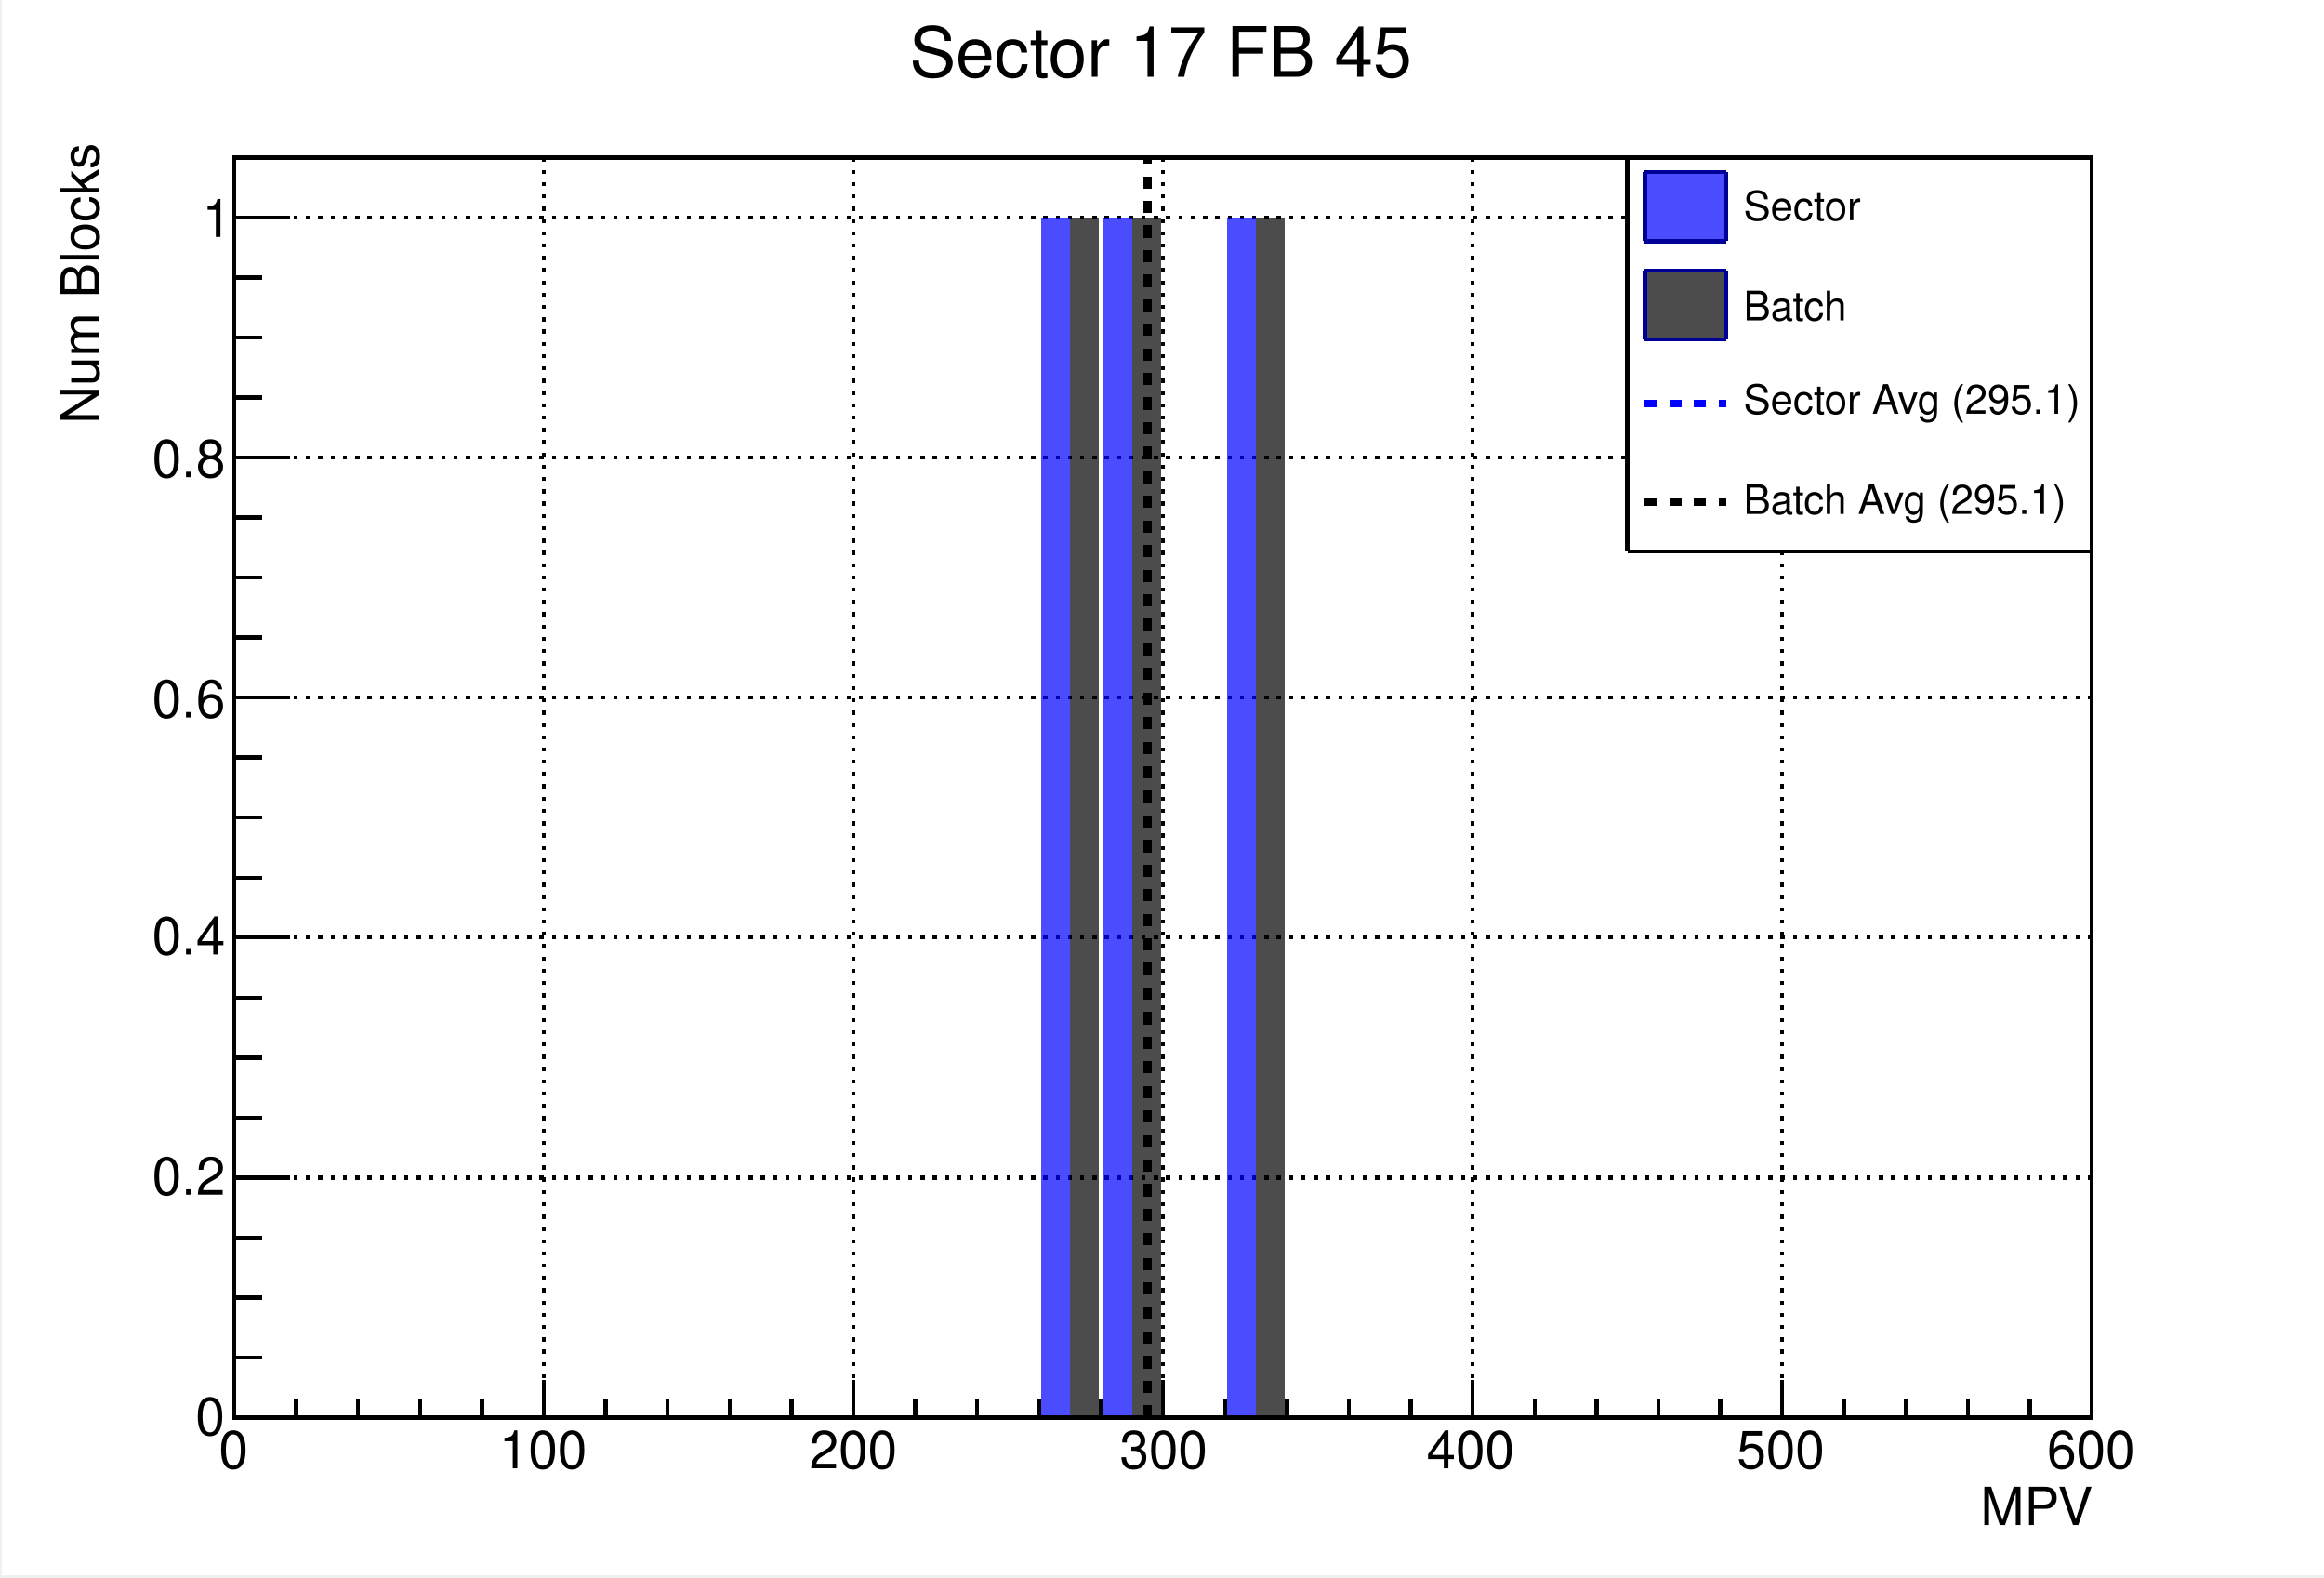
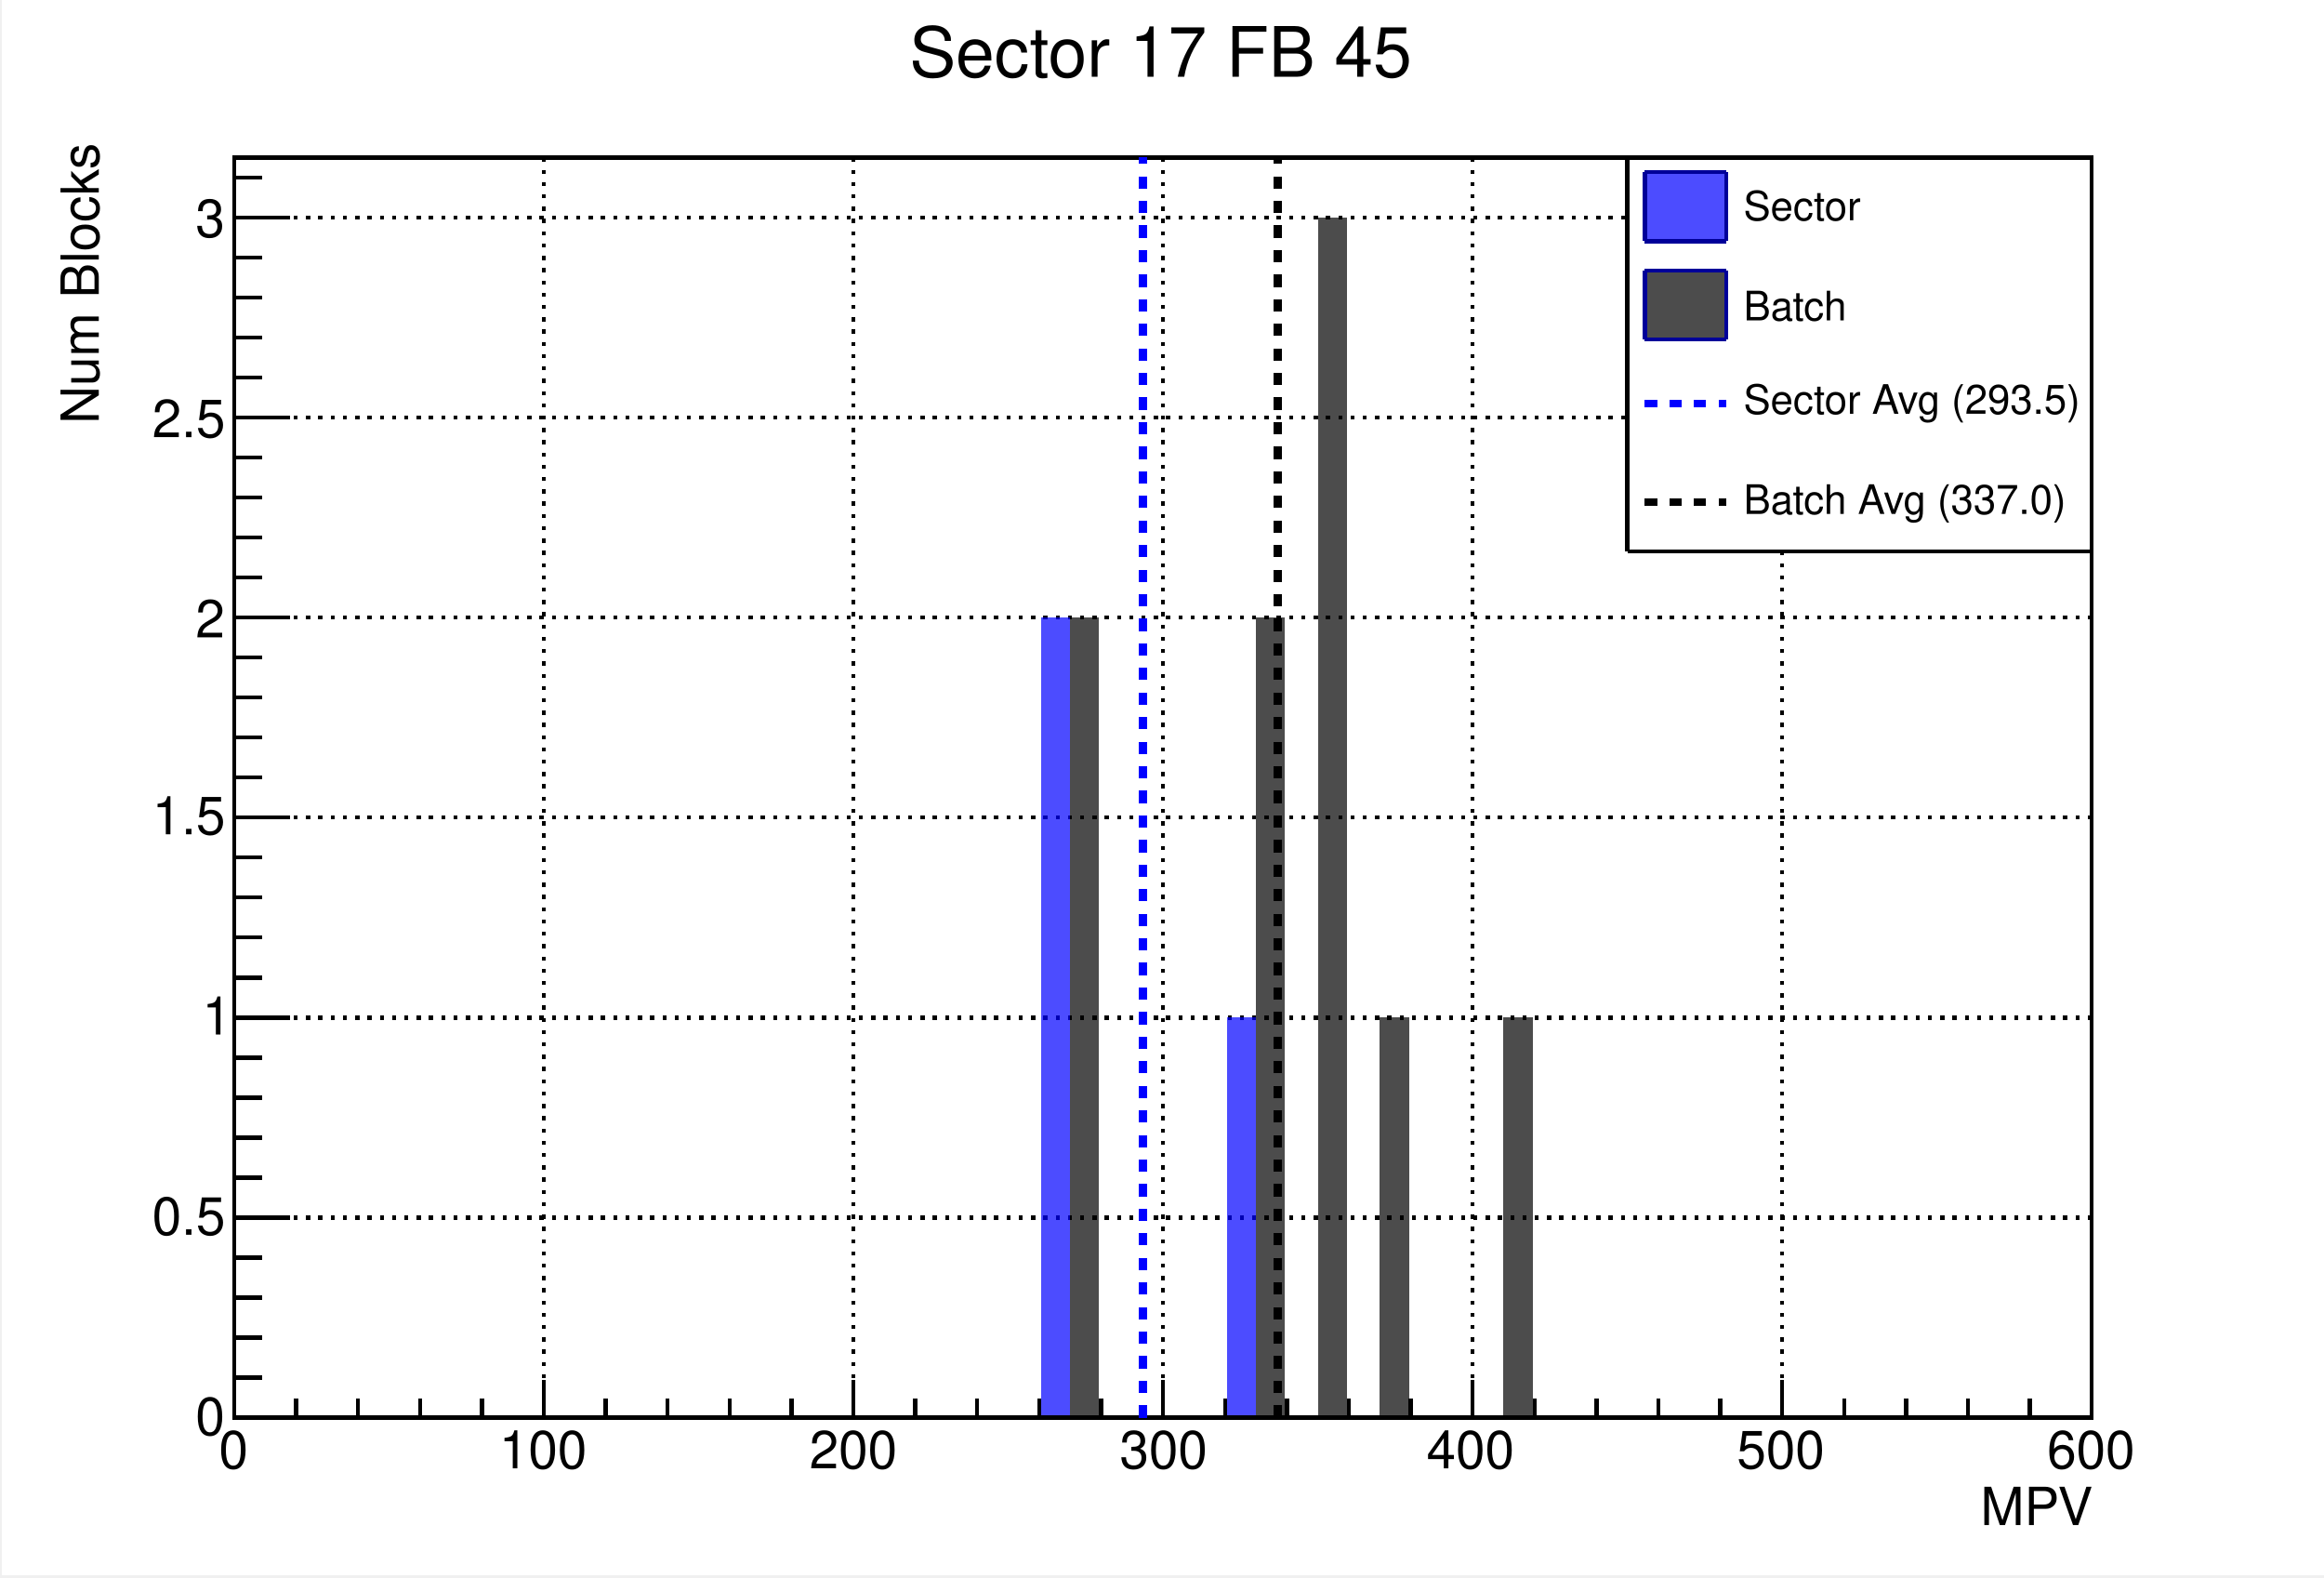
<svg xmlns="http://www.w3.org/2000/svg" width="567.429" height="384.969" viewBox="0 0 567.429 384.969" shape-rendering="crispEdges">
  <defs>
</defs>
  <rect x="0.5" y="0" width="566.929" height="384.469" fill="white" />
  <rect x="57.193" y="38.447" width="453.543" height="307.575" fill="white" />
  <rect x="57.193" y="38.447" width="453.543" height="307.575" fill="none" stroke="black" />
  <rect x="57.193" y="38.447" width="453.543" height="307.575" fill="white" />
  <rect x="57.193" y="38.447" width="453.543" height="307.575" fill="none" stroke="black" />
  <path d="M57.193,346.022h 453.543" fill="none" stroke="black" />
  <path d="M57.193,38.447v 307.575" fill="none" stroke="black" stroke-dasharray=" 1, 2" />
  <path d="M132.783,38.447v 307.575" fill="none" stroke="black" stroke-dasharray=" 1, 2" />
  <path d="M208.374,38.447v 307.575" fill="none" stroke="black" stroke-dasharray=" 1, 2" />
  <path d="M283.965,38.447v 307.575" fill="none" stroke="black" stroke-dasharray=" 1, 2" />
  <path d="M359.555,38.447v 307.575" fill="none" stroke="black" stroke-dasharray=" 1, 2" />
  <path d="M435.146,38.447v 307.575" fill="none" stroke="black" stroke-dasharray=" 1, 2" />
  <path d="M510.736,38.447v 307.575" fill="none" stroke="black" stroke-dasharray=" 1, 2" />
  <path d="M57.193,346.022v -307.575" fill="none" stroke="black" />
  <path d="M510.736,346.022h -453.543" fill="none" stroke="black" stroke-dasharray=" 1, 2" />
-   <path d="M510.736,287.436h -453.543" fill="none" stroke="black" stroke-dasharray=" 1, 2" />
-   <path d="M510.736,228.851h -453.543" fill="none" stroke="black" stroke-dasharray=" 1, 2" />
-   <path d="M510.736,170.265h -453.543" fill="none" stroke="black" stroke-dasharray=" 1, 2" />
-   <path d="M510.736,111.679h -453.543" fill="none" stroke="black" stroke-dasharray=" 1, 2" />
+   <path d="M510.736,297.201h -453.543" fill="none" stroke="black" stroke-dasharray=" 1, 2" />
+   <path d="M510.736,248.379h -453.543" fill="none" stroke="black" stroke-dasharray=" 1, 2" />
+   <path d="M510.736,199.558h -453.543" fill="none" stroke="black" stroke-dasharray=" 1, 2" />
+   <path d="M510.736,150.736h -453.543" fill="none" stroke="black" stroke-dasharray=" 1, 2" />
+   <path d="M510.736,101.915h -453.543" fill="none" stroke="black" stroke-dasharray=" 1, 2" />
  <path d="M510.736,53.093h -453.543" fill="none" stroke="black" stroke-dasharray=" 1, 2" />
  <path d="M510.736,53.093h -453.543" fill="none" stroke="black" stroke-dasharray=" 1, 2" />
  <path d="M57.193,346.022h 453.543" fill="none" stroke="#000099" />
  <path d="M57.193,346.022h 453.543" fill="none" stroke="black" />
  <path d="M57.193,336.795v 9.227" fill="none" stroke="black" />
  <path d="M72.311,341.409v 4.614" fill="none" stroke="black" />
  <path d="M87.429,341.409v 4.614" fill="none" stroke="black" />
  <path d="M102.547,341.409v 4.614" fill="none" stroke="black" />
  <path d="M117.665,341.409v 4.614" fill="none" stroke="black" />
  <path d="M132.783,336.795v 9.227" fill="none" stroke="black" />
  <path d="M147.902,341.409v 4.614" fill="none" stroke="black" />
  <path d="M163.02,341.409v 4.614" fill="none" stroke="black" />
  <path d="M178.138,341.409v 4.614" fill="none" stroke="black" />
  <path d="M193.256,341.409v 4.614" fill="none" stroke="black" />
  <path d="M208.374,336.795v 9.227" fill="none" stroke="black" />
  <path d="M223.492,341.409v 4.614" fill="none" stroke="black" />
  <path d="M238.61,341.409v 4.614" fill="none" stroke="black" />
  <path d="M253.728,341.409v 4.614" fill="none" stroke="black" />
  <path d="M268.846,341.409v 4.614" fill="none" stroke="black" />
  <path d="M283.965,336.795v 9.227" fill="none" stroke="black" />
  <path d="M299.083,341.409v 4.614" fill="none" stroke="black" />
  <path d="M314.201,341.409v 4.614" fill="none" stroke="black" />
  <path d="M329.319,341.409v 4.614" fill="none" stroke="black" />
  <path d="M344.437,341.409v 4.614" fill="none" stroke="black" />
  <path d="M359.555,336.795v 9.227" fill="none" stroke="black" />
  <path d="M374.673,341.409v 4.614" fill="none" stroke="black" />
  <path d="M389.791,341.409v 4.614" fill="none" stroke="black" />
  <path d="M404.909,341.409v 4.614" fill="none" stroke="black" />
  <path d="M420.028,341.409v 4.614" fill="none" stroke="black" />
  <path d="M435.146,336.795v 9.227" fill="none" stroke="black" />
  <path d="M450.264,341.409v 4.614" fill="none" stroke="black" />
  <path d="M465.382,341.409v 4.614" fill="none" stroke="black" />
  <path d="M480.5,341.409v 4.614" fill="none" stroke="black" />
  <path d="M495.618,341.409v 4.614" fill="none" stroke="black" />
  <path d="M510.736,336.795v 9.227" fill="none" stroke="black" />
  <text xml:space="preserve" x="53.446" y="358.403" fill="black" font-size="12.845" font-family="Helvetica">0</text>
  <text xml:space="preserve" x="121.868" y="358.403" fill="black" font-size="12.845" font-family="Helvetica">100</text>
  <text xml:space="preserve" x="197.622" y="358.403" fill="black" font-size="12.845" font-family="Helvetica">200</text>
  <text xml:space="preserve" x="273.375" y="358.403" fill="black" font-size="12.845" font-family="Helvetica">300</text>
  <text xml:space="preserve" x="348.314" y="358.403" fill="black" font-size="12.845" font-family="Helvetica">400</text>
  <text xml:space="preserve" x="424.068" y="358.403" fill="black" font-size="12.845" font-family="Helvetica">500</text>
  <text xml:space="preserve" x="499.821" y="358.403" fill="black" font-size="12.845" font-family="Helvetica">600</text>
  <text xml:space="preserve" x="483.53" y="372.251" fill="black" font-size="12.845" font-family="Helvetica">MPV</text>
  <path d="M57.193,346.022v -307.575" fill="none" stroke="black" />
  <path d="M70.799,346.022h -13.606" fill="none" stroke="black" />
-   <path d="M63.996,331.376h -6.803" fill="none" stroke="black" />
+   <path d="M63.996,336.258h -6.803" fill="none" stroke="black" />
+   <path d="M63.996,326.494h -6.803" fill="none" stroke="black" />
  <path d="M63.996,316.729h -6.803" fill="none" stroke="black" />
-   <path d="M63.996,302.083h -6.803" fill="none" stroke="black" />
-   <path d="M70.799,287.436h -13.606" fill="none" stroke="black" />
-   <path d="M63.996,272.79h -6.803" fill="none" stroke="black" />
+   <path d="M63.996,306.965h -6.803" fill="none" stroke="black" />
+   <path d="M70.799,297.201h -13.606" fill="none" stroke="black" />
+   <path d="M63.996,287.436h -6.803" fill="none" stroke="black" />
+   <path d="M63.996,277.672h -6.803" fill="none" stroke="black" />
+   <path d="M63.996,267.908h -6.803" fill="none" stroke="black" />
  <path d="M63.996,258.144h -6.803" fill="none" stroke="black" />
-   <path d="M63.996,243.497h -6.803" fill="none" stroke="black" />
-   <path d="M70.799,228.851h -13.606" fill="none" stroke="black" />
-   <path d="M63.996,214.204h -6.803" fill="none" stroke="black" />
-   <path d="M63.996,199.558h -6.803" fill="none" stroke="black" />
-   <path d="M63.996,184.911h -6.803" fill="none" stroke="black" />
-   <path d="M70.799,170.265h -13.606" fill="none" stroke="black" />
-   <path d="M63.996,155.618h -6.803" fill="none" stroke="black" />
+   <path d="M70.799,248.379h -13.606" fill="none" stroke="black" />
+   <path d="M63.996,238.615h -6.803" fill="none" stroke="black" />
+   <path d="M63.996,228.851h -6.803" fill="none" stroke="black" />
+   <path d="M63.996,219.086h -6.803" fill="none" stroke="black" />
+   <path d="M63.996,209.322h -6.803" fill="none" stroke="black" />
+   <path d="M70.799,199.558h -13.606" fill="none" stroke="black" />
+   <path d="M63.996,189.794h -6.803" fill="none" stroke="black" />
+   <path d="M63.996,180.029h -6.803" fill="none" stroke="black" />
+   <path d="M63.996,170.265h -6.803" fill="none" stroke="black" />
+   <path d="M63.996,160.501h -6.803" fill="none" stroke="black" />
+   <path d="M70.799,150.736h -13.606" fill="none" stroke="black" />
  <path d="M63.996,140.972h -6.803" fill="none" stroke="black" />
-   <path d="M63.996,126.326h -6.803" fill="none" stroke="black" />
-   <path d="M70.799,111.679h -13.606" fill="none" stroke="black" />
-   <path d="M63.996,97.033h -6.803" fill="none" stroke="black" />
+   <path d="M63.996,131.208h -6.803" fill="none" stroke="black" />
+   <path d="M63.996,121.443h -6.803" fill="none" stroke="black" />
+   <path d="M63.996,111.679h -6.803" fill="none" stroke="black" />
+   <path d="M70.799,101.915h -13.606" fill="none" stroke="black" />
+   <path d="M63.996,92.151h -6.803" fill="none" stroke="black" />
  <path d="M63.996,82.386h -6.803" fill="none" stroke="black" />
-   <path d="M63.996,67.74h -6.803" fill="none" stroke="black" />
-   <path d="M70.799,53.093h -13.606" fill="none" stroke="black" />
-   <path d="M70.799,53.093h -13.606" fill="none" stroke="black" />
+   <path d="M63.996,72.622h -6.803" fill="none" stroke="black" />
+   <path d="M63.996,62.858h -6.803" fill="none" stroke="black" />
+   <path d="M70.799,53.093h -13.606" fill="none" stroke="black" />
+   <path d="M70.799,53.093h -13.606" fill="none" stroke="black" />
+   <path d="M63.996,43.329h -6.803" fill="none" stroke="black" />
  <text xml:space="preserve" x="47.744" y="350.258" fill="black" font-size="12.845" font-family="Helvetica">0</text>
-   <text xml:space="preserve" x="37.155" y="291.61" fill="black" font-size="12.845" font-family="Helvetica">0.2</text>
-   <text xml:space="preserve" x="37.155" y="232.962" fill="black" font-size="12.845" font-family="Helvetica">0.4</text>
-   <text xml:space="preserve" x="37.155" y="175.129" fill="black" font-size="12.845" font-family="Helvetica">0.6</text>
-   <text xml:space="preserve" x="37.155" y="116.481" fill="black" font-size="12.845" font-family="Helvetica">0.8</text>
-   <text xml:space="preserve" x="49.373" y="57.833" fill="black" font-size="12.845" font-family="Helvetica">1</text>
+   <text xml:space="preserve" x="37.155" y="301.385" fill="black" font-size="12.845" font-family="Helvetica">0.5</text>
+   <text xml:space="preserve" x="49.373" y="252.512" fill="black" font-size="12.845" font-family="Helvetica">1</text>
+   <text xml:space="preserve" x="37.155" y="203.638" fill="black" font-size="12.845" font-family="Helvetica">1.5</text>
+   <text xml:space="preserve" x="47.744" y="155.58" fill="black" font-size="12.845" font-family="Helvetica">2</text>
+   <text xml:space="preserve" x="37.155" y="106.706" fill="black" font-size="12.845" font-family="Helvetica">2.5</text>
+   <text xml:space="preserve" x="47.744" y="57.833" fill="black" font-size="12.845" font-family="Helvetica">3</text>
  <g transform="rotate(-90,24.122,103.448)">
    <text xml:space="preserve" x="24.122" y="103.448" fill="black" font-size="12.845" font-family="Helvetica">Num Blocks</text>
  </g>
  <rect x="57.647" y="346.022" width="7.106" height="0" fill="#0000ff" fill-opacity="0.70" stroke-opacity="0.70" />
  <rect x="72.765" y="346.022" width="7.106" height="0" fill="#0000ff" fill-opacity="0.70" stroke-opacity="0.70" />
  <rect x="87.883" y="346.022" width="7.106" height="0" fill="#0000ff" fill-opacity="0.70" stroke-opacity="0.70" />
  <rect x="103.001" y="346.022" width="7.106" height="0" fill="#0000ff" fill-opacity="0.70" stroke-opacity="0.70" />
  <rect x="118.119" y="346.022" width="7.106" height="0" fill="#0000ff" fill-opacity="0.70" stroke-opacity="0.70" />
  <rect x="133.237" y="346.022" width="7.106" height="0" fill="#0000ff" fill-opacity="0.70" stroke-opacity="0.70" />
  <rect x="148.355" y="346.022" width="7.106" height="0" fill="#0000ff" fill-opacity="0.70" stroke-opacity="0.70" />
  <rect x="163.473" y="346.022" width="7.106" height="0" fill="#0000ff" fill-opacity="0.70" stroke-opacity="0.70" />
  <rect x="178.591" y="346.022" width="7.106" height="0" fill="#0000ff" fill-opacity="0.70" stroke-opacity="0.70" />
  <rect x="193.709" y="346.022" width="7.106" height="0" fill="#0000ff" fill-opacity="0.70" stroke-opacity="0.70" />
  <rect x="208.828" y="346.022" width="7.106" height="0" fill="#0000ff" fill-opacity="0.70" stroke-opacity="0.70" />
  <rect x="223.946" y="346.022" width="7.106" height="0" fill="#0000ff" fill-opacity="0.70" stroke-opacity="0.70" />
  <rect x="239.064" y="346.022" width="7.106" height="0" fill="#0000ff" fill-opacity="0.70" stroke-opacity="0.70" />
-   <rect x="254.182" y="53.093" width="7.106" height="292.929" fill="#0000ff" fill-opacity="0.70" stroke-opacity="0.70" />
-   <rect x="269.3" y="53.093" width="7.106" height="292.929" fill="#0000ff" fill-opacity="0.70" stroke-opacity="0.70" />
+   <rect x="254.182" y="150.736" width="7.106" height="195.286" fill="#0000ff" fill-opacity="0.70" stroke-opacity="0.70" />
+   <rect x="269.3" y="346.022" width="7.106" height="0" fill="#0000ff" fill-opacity="0.70" stroke-opacity="0.70" />
  <rect x="284.418" y="346.022" width="7.106" height="0" fill="#0000ff" fill-opacity="0.70" stroke-opacity="0.70" />
-   <rect x="299.536" y="53.093" width="7.106" height="292.929" fill="#0000ff" fill-opacity="0.70" stroke-opacity="0.70" />
+   <rect x="299.536" y="248.379" width="7.106" height="97.643" fill="#0000ff" fill-opacity="0.70" stroke-opacity="0.70" />
  <rect x="314.654" y="346.022" width="7.106" height="0" fill="#0000ff" fill-opacity="0.70" stroke-opacity="0.70" />
  <rect x="329.772" y="346.022" width="7.106" height="0" fill="#0000ff" fill-opacity="0.70" stroke-opacity="0.70" />
  <rect x="344.891" y="346.022" width="7.106" height="0" fill="#0000ff" fill-opacity="0.70" stroke-opacity="0.70" />
  <rect x="360.009" y="346.022" width="7.106" height="0" fill="#0000ff" fill-opacity="0.70" stroke-opacity="0.70" />
  <rect x="375.127" y="346.022" width="7.106" height="0" fill="#0000ff" fill-opacity="0.70" stroke-opacity="0.70" />
  <rect x="390.245" y="346.022" width="7.106" height="0" fill="#0000ff" fill-opacity="0.70" stroke-opacity="0.70" />
  <rect x="405.363" y="346.022" width="7.106" height="0" fill="#0000ff" fill-opacity="0.70" stroke-opacity="0.70" />
  <rect x="420.481" y="346.022" width="7.106" height="0" fill="#0000ff" fill-opacity="0.70" stroke-opacity="0.70" />
  <rect x="435.599" y="346.022" width="7.106" height="0" fill="#0000ff" fill-opacity="0.70" stroke-opacity="0.70" />
  <rect x="450.717" y="346.022" width="7.106" height="0" fill="#0000ff" fill-opacity="0.70" stroke-opacity="0.70" />
  <rect x="465.835" y="346.022" width="7.106" height="0" fill="#0000ff" fill-opacity="0.70" stroke-opacity="0.70" />
  <rect x="480.954" y="346.022" width="7.106" height="0" fill="#0000ff" fill-opacity="0.70" stroke-opacity="0.70" />
  <rect x="496.072" y="346.022" width="7.106" height="0" fill="#0000ff" fill-opacity="0.70" stroke-opacity="0.70" />
  <rect x="64.752" y="346.022" width="7.106" height="0" fill="black" fill-opacity="0.70" stroke-opacity="0.70" />
  <rect x="79.87" y="346.022" width="7.106" height="0" fill="black" fill-opacity="0.70" stroke-opacity="0.70" />
  <rect x="94.988" y="346.022" width="7.106" height="0" fill="black" fill-opacity="0.70" stroke-opacity="0.70" />
  <rect x="110.106" y="346.022" width="7.106" height="0" fill="black" fill-opacity="0.70" stroke-opacity="0.70" />
  <rect x="125.224" y="346.022" width="7.106" height="0" fill="black" fill-opacity="0.70" stroke-opacity="0.70" />
  <rect x="140.343" y="346.022" width="7.106" height="0" fill="black" fill-opacity="0.70" stroke-opacity="0.70" />
  <rect x="155.461" y="346.022" width="7.106" height="0" fill="black" fill-opacity="0.70" stroke-opacity="0.70" />
  <rect x="170.579" y="346.022" width="7.106" height="0" fill="black" fill-opacity="0.70" stroke-opacity="0.70" />
  <rect x="185.697" y="346.022" width="7.106" height="0" fill="black" fill-opacity="0.70" stroke-opacity="0.70" />
  <rect x="200.815" y="346.022" width="7.106" height="0" fill="black" fill-opacity="0.70" stroke-opacity="0.70" />
  <rect x="215.933" y="346.022" width="7.106" height="0" fill="black" fill-opacity="0.70" stroke-opacity="0.70" />
  <rect x="231.051" y="346.022" width="7.106" height="0" fill="black" fill-opacity="0.70" stroke-opacity="0.70" />
  <rect x="246.169" y="346.022" width="7.106" height="0" fill="black" fill-opacity="0.70" stroke-opacity="0.70" />
-   <rect x="261.287" y="53.093" width="7.106" height="292.929" fill="black" fill-opacity="0.70" stroke-opacity="0.70" />
-   <rect x="276.406" y="53.093" width="7.106" height="292.929" fill="black" fill-opacity="0.70" stroke-opacity="0.70" />
+   <rect x="261.287" y="150.736" width="7.106" height="195.286" fill="black" fill-opacity="0.70" stroke-opacity="0.70" />
+   <rect x="276.406" y="346.022" width="7.106" height="0" fill="black" fill-opacity="0.70" stroke-opacity="0.70" />
  <rect x="291.524" y="346.022" width="7.106" height="0" fill="black" fill-opacity="0.70" stroke-opacity="0.70" />
-   <rect x="306.642" y="53.093" width="7.106" height="292.929" fill="black" fill-opacity="0.70" stroke-opacity="0.70" />
-   <rect x="321.76" y="346.022" width="7.106" height="0" fill="black" fill-opacity="0.70" stroke-opacity="0.70" />
-   <rect x="336.878" y="346.022" width="7.106" height="0" fill="black" fill-opacity="0.70" stroke-opacity="0.70" />
+   <rect x="306.642" y="150.736" width="7.106" height="195.286" fill="black" fill-opacity="0.70" stroke-opacity="0.70" />
+   <rect x="321.76" y="53.093" width="7.106" height="292.929" fill="black" fill-opacity="0.70" stroke-opacity="0.70" />
+   <rect x="336.878" y="248.379" width="7.106" height="97.643" fill="black" fill-opacity="0.70" stroke-opacity="0.70" />
  <rect x="351.996" y="346.022" width="7.106" height="0" fill="black" fill-opacity="0.70" stroke-opacity="0.70" />
-   <rect x="367.114" y="346.022" width="7.106" height="0" fill="black" fill-opacity="0.70" stroke-opacity="0.70" />
+   <rect x="367.114" y="248.379" width="7.106" height="97.643" fill="black" fill-opacity="0.70" stroke-opacity="0.70" />
  <rect x="382.232" y="346.022" width="7.106" height="0" fill="black" fill-opacity="0.70" stroke-opacity="0.70" />
  <rect x="397.35" y="346.022" width="7.106" height="0" fill="black" fill-opacity="0.70" stroke-opacity="0.70" />
  <rect x="412.469" y="346.022" width="7.106" height="0" fill="black" fill-opacity="0.70" stroke-opacity="0.70" />
  <rect x="427.587" y="346.022" width="7.106" height="0" fill="black" fill-opacity="0.70" stroke-opacity="0.70" />
  <rect x="442.705" y="346.022" width="7.106" height="0" fill="black" fill-opacity="0.70" stroke-opacity="0.70" />
  <rect x="457.823" y="346.022" width="7.106" height="0" fill="black" fill-opacity="0.70" stroke-opacity="0.70" />
  <rect x="472.941" y="346.022" width="7.106" height="0" fill="black" fill-opacity="0.70" stroke-opacity="0.70" />
  <rect x="488.059" y="346.022" width="7.106" height="0" fill="black" fill-opacity="0.70" stroke-opacity="0.70" />
  <rect x="503.177" y="346.022" width="7.106" height="0" fill="black" fill-opacity="0.70" stroke-opacity="0.70" />
  <path d="M57.193,346.022h 453.543" fill="none" stroke="black" />
  <path d="M57.193,336.795v 9.227" fill="none" stroke="black" />
  <path d="M72.311,341.409v 4.614" fill="none" stroke="black" />
  <path d="M87.429,341.409v 4.614" fill="none" stroke="black" />
  <path d="M102.547,341.409v 4.614" fill="none" stroke="black" />
  <path d="M117.665,341.409v 4.614" fill="none" stroke="black" />
  <path d="M132.783,336.795v 9.227" fill="none" stroke="black" />
  <path d="M147.902,341.409v 4.614" fill="none" stroke="black" />
  <path d="M163.02,341.409v 4.614" fill="none" stroke="black" />
  <path d="M178.138,341.409v 4.614" fill="none" stroke="black" />
  <path d="M193.256,341.409v 4.614" fill="none" stroke="black" />
  <path d="M208.374,336.795v 9.227" fill="none" stroke="black" />
  <path d="M223.492,341.409v 4.614" fill="none" stroke="black" />
  <path d="M238.61,341.409v 4.614" fill="none" stroke="black" />
  <path d="M253.728,341.409v 4.614" fill="none" stroke="black" />
  <path d="M268.846,341.409v 4.614" fill="none" stroke="black" />
  <path d="M283.965,336.795v 9.227" fill="none" stroke="black" />
  <path d="M299.083,341.409v 4.614" fill="none" stroke="black" />
  <path d="M314.201,341.409v 4.614" fill="none" stroke="black" />
  <path d="M329.319,341.409v 4.614" fill="none" stroke="black" />
  <path d="M344.437,341.409v 4.614" fill="none" stroke="black" />
  <path d="M359.555,336.795v 9.227" fill="none" stroke="black" />
  <path d="M374.673,341.409v 4.614" fill="none" stroke="black" />
  <path d="M389.791,341.409v 4.614" fill="none" stroke="black" />
  <path d="M404.909,341.409v 4.614" fill="none" stroke="black" />
  <path d="M420.028,341.409v 4.614" fill="none" stroke="black" />
  <path d="M435.146,336.795v 9.227" fill="none" stroke="black" />
  <path d="M450.264,341.409v 4.614" fill="none" stroke="black" />
  <path d="M465.382,341.409v 4.614" fill="none" stroke="black" />
  <path d="M480.5,341.409v 4.614" fill="none" stroke="black" />
  <path d="M495.618,341.409v 4.614" fill="none" stroke="black" />
  <path d="M510.736,336.795v 9.227" fill="none" stroke="black" />
  <path d="M57.193,346.022v -307.575" fill="none" stroke="black" />
  <path d="M70.799,346.022h -13.606" fill="none" stroke="black" />
-   <path d="M63.996,331.376h -6.803" fill="none" stroke="black" />
+   <path d="M63.996,336.258h -6.803" fill="none" stroke="black" />
+   <path d="M63.996,326.494h -6.803" fill="none" stroke="black" />
  <path d="M63.996,316.729h -6.803" fill="none" stroke="black" />
-   <path d="M63.996,302.083h -6.803" fill="none" stroke="black" />
-   <path d="M70.799,287.436h -13.606" fill="none" stroke="black" />
-   <path d="M63.996,272.79h -6.803" fill="none" stroke="black" />
+   <path d="M63.996,306.965h -6.803" fill="none" stroke="black" />
+   <path d="M70.799,297.201h -13.606" fill="none" stroke="black" />
+   <path d="M63.996,287.436h -6.803" fill="none" stroke="black" />
+   <path d="M63.996,277.672h -6.803" fill="none" stroke="black" />
+   <path d="M63.996,267.908h -6.803" fill="none" stroke="black" />
  <path d="M63.996,258.144h -6.803" fill="none" stroke="black" />
-   <path d="M63.996,243.497h -6.803" fill="none" stroke="black" />
-   <path d="M70.799,228.851h -13.606" fill="none" stroke="black" />
-   <path d="M63.996,214.204h -6.803" fill="none" stroke="black" />
-   <path d="M63.996,199.558h -6.803" fill="none" stroke="black" />
-   <path d="M63.996,184.911h -6.803" fill="none" stroke="black" />
-   <path d="M70.799,170.265h -13.606" fill="none" stroke="black" />
-   <path d="M63.996,155.618h -6.803" fill="none" stroke="black" />
+   <path d="M70.799,248.379h -13.606" fill="none" stroke="black" />
+   <path d="M63.996,238.615h -6.803" fill="none" stroke="black" />
+   <path d="M63.996,228.851h -6.803" fill="none" stroke="black" />
+   <path d="M63.996,219.086h -6.803" fill="none" stroke="black" />
+   <path d="M63.996,209.322h -6.803" fill="none" stroke="black" />
+   <path d="M70.799,199.558h -13.606" fill="none" stroke="black" />
+   <path d="M63.996,189.794h -6.803" fill="none" stroke="black" />
+   <path d="M63.996,180.029h -6.803" fill="none" stroke="black" />
+   <path d="M63.996,170.265h -6.803" fill="none" stroke="black" />
+   <path d="M63.996,160.501h -6.803" fill="none" stroke="black" />
+   <path d="M70.799,150.736h -13.606" fill="none" stroke="black" />
  <path d="M63.996,140.972h -6.803" fill="none" stroke="black" />
-   <path d="M63.996,126.326h -6.803" fill="none" stroke="black" />
-   <path d="M70.799,111.679h -13.606" fill="none" stroke="black" />
-   <path d="M63.996,97.033h -6.803" fill="none" stroke="black" />
+   <path d="M63.996,131.208h -6.803" fill="none" stroke="black" />
+   <path d="M63.996,121.443h -6.803" fill="none" stroke="black" />
+   <path d="M63.996,111.679h -6.803" fill="none" stroke="black" />
+   <path d="M70.799,101.915h -13.606" fill="none" stroke="black" />
+   <path d="M63.996,92.151h -6.803" fill="none" stroke="black" />
  <path d="M63.996,82.386h -6.803" fill="none" stroke="black" />
-   <path d="M63.996,67.74h -6.803" fill="none" stroke="black" />
-   <path d="M70.799,53.093h -13.606" fill="none" stroke="black" />
-   <path d="M70.799,53.093h -13.606" fill="none" stroke="black" />
+   <path d="M63.996,72.622h -6.803" fill="none" stroke="black" />
+   <path d="M63.996,62.858h -6.803" fill="none" stroke="black" />
+   <path d="M70.799,53.093h -13.606" fill="none" stroke="black" />
+   <path d="M70.799,53.093h -13.606" fill="none" stroke="black" />
+   <path d="M63.996,43.329h -6.803" fill="none" stroke="black" />
  <text xml:space="preserve" x="222.059" y="18.735" fill="black" font-size="16.99" font-family="Helvetica">Sector 17 FB 45</text>
-   <path d="M280.245,346.022v -307.575" fill="none" stroke="#0000ff" stroke-width="2" stroke-dasharray=" 3, 3" />
-   <path d="M280.245,346.022v -307.575" fill="none" stroke="black" stroke-width="2" stroke-dasharray=" 3, 3" />
+   <path d="M279.086,346.022v -307.575" fill="none" stroke="#0000ff" stroke-width="2" stroke-dasharray=" 3, 3" />
+   <path d="M311.947,346.022v -307.575" fill="none" stroke="black" stroke-width="2" stroke-dasharray=" 3, 3" />
  <rect x="397.35" y="38.447" width="113.386" height="96.117" fill="white" />
  <path d="M397.35,134.564h 113.386" fill="none" stroke="black" />
  <path d="M510.736,134.564v -96.117" fill="none" stroke="black" />
  <path d="M510.736,38.447h -113.386" fill="none" stroke="black" />
  <path d="M397.35,38.447v 96.117" fill="none" stroke="black" />
  <text xml:space="preserve" x="425.697" y="53.761" fill="black" font-size="9.922" font-family="Helvetica">Sector</text>
  <path d="M401.602,58.872h 19.843v -16.82h -19.843z" fill="#0000ff" fill-opacity="0.70" stroke-opacity="0.70" />
  <path d="M401.602,42.051h 19.843" fill="none" stroke="#000099" />
  <path d="M401.602,58.872h 19.843" fill="none" stroke="#000099" />
  <path d="M421.445,58.872v -16.82" fill="none" stroke="#000099" />
  <path d="M401.602,58.872v -16.82" fill="none" stroke="#000099" />
  <text xml:space="preserve" x="425.697" y="78.197" fill="black" font-size="9.922" font-family="Helvetica">Batch</text>
  <path d="M401.602,82.901h 19.843v -16.82h -19.843z" fill="black" fill-opacity="0.70" stroke-opacity="0.70" />
  <path d="M401.602,66.081h 19.843" fill="none" stroke="#000099" />
  <path d="M401.602,82.901h 19.843" fill="none" stroke="#000099" />
  <path d="M421.445,82.901v -16.82" fill="none" stroke="#000099" />
  <path d="M401.602,82.901v -16.82" fill="none" stroke="#000099" />
-   <text xml:space="preserve" x="425.697" y="101.005" fill="black" font-size="9.922" font-family="Helvetica">Sector Avg (295.1)</text>
+   <text xml:space="preserve" x="425.697" y="101.005" fill="black" font-size="9.922" font-family="Helvetica">Sector Avg (293.5)</text>
  <path d="M401.602,98.52h 19.843" fill="none" stroke="#0000ff" stroke-width="2" stroke-dasharray=" 3, 3" />
-   <text xml:space="preserve" x="425.697" y="125.441" fill="black" font-size="9.922" font-family="Helvetica">Batch Avg (295.1)</text>
+   <text xml:space="preserve" x="425.697" y="125.441" fill="black" font-size="9.922" font-family="Helvetica">Batch Avg (337.0)</text>
  <path d="M401.602,122.55h 19.843" fill="none" stroke="black" stroke-width="2" stroke-dasharray=" 3, 3" />
</svg>
